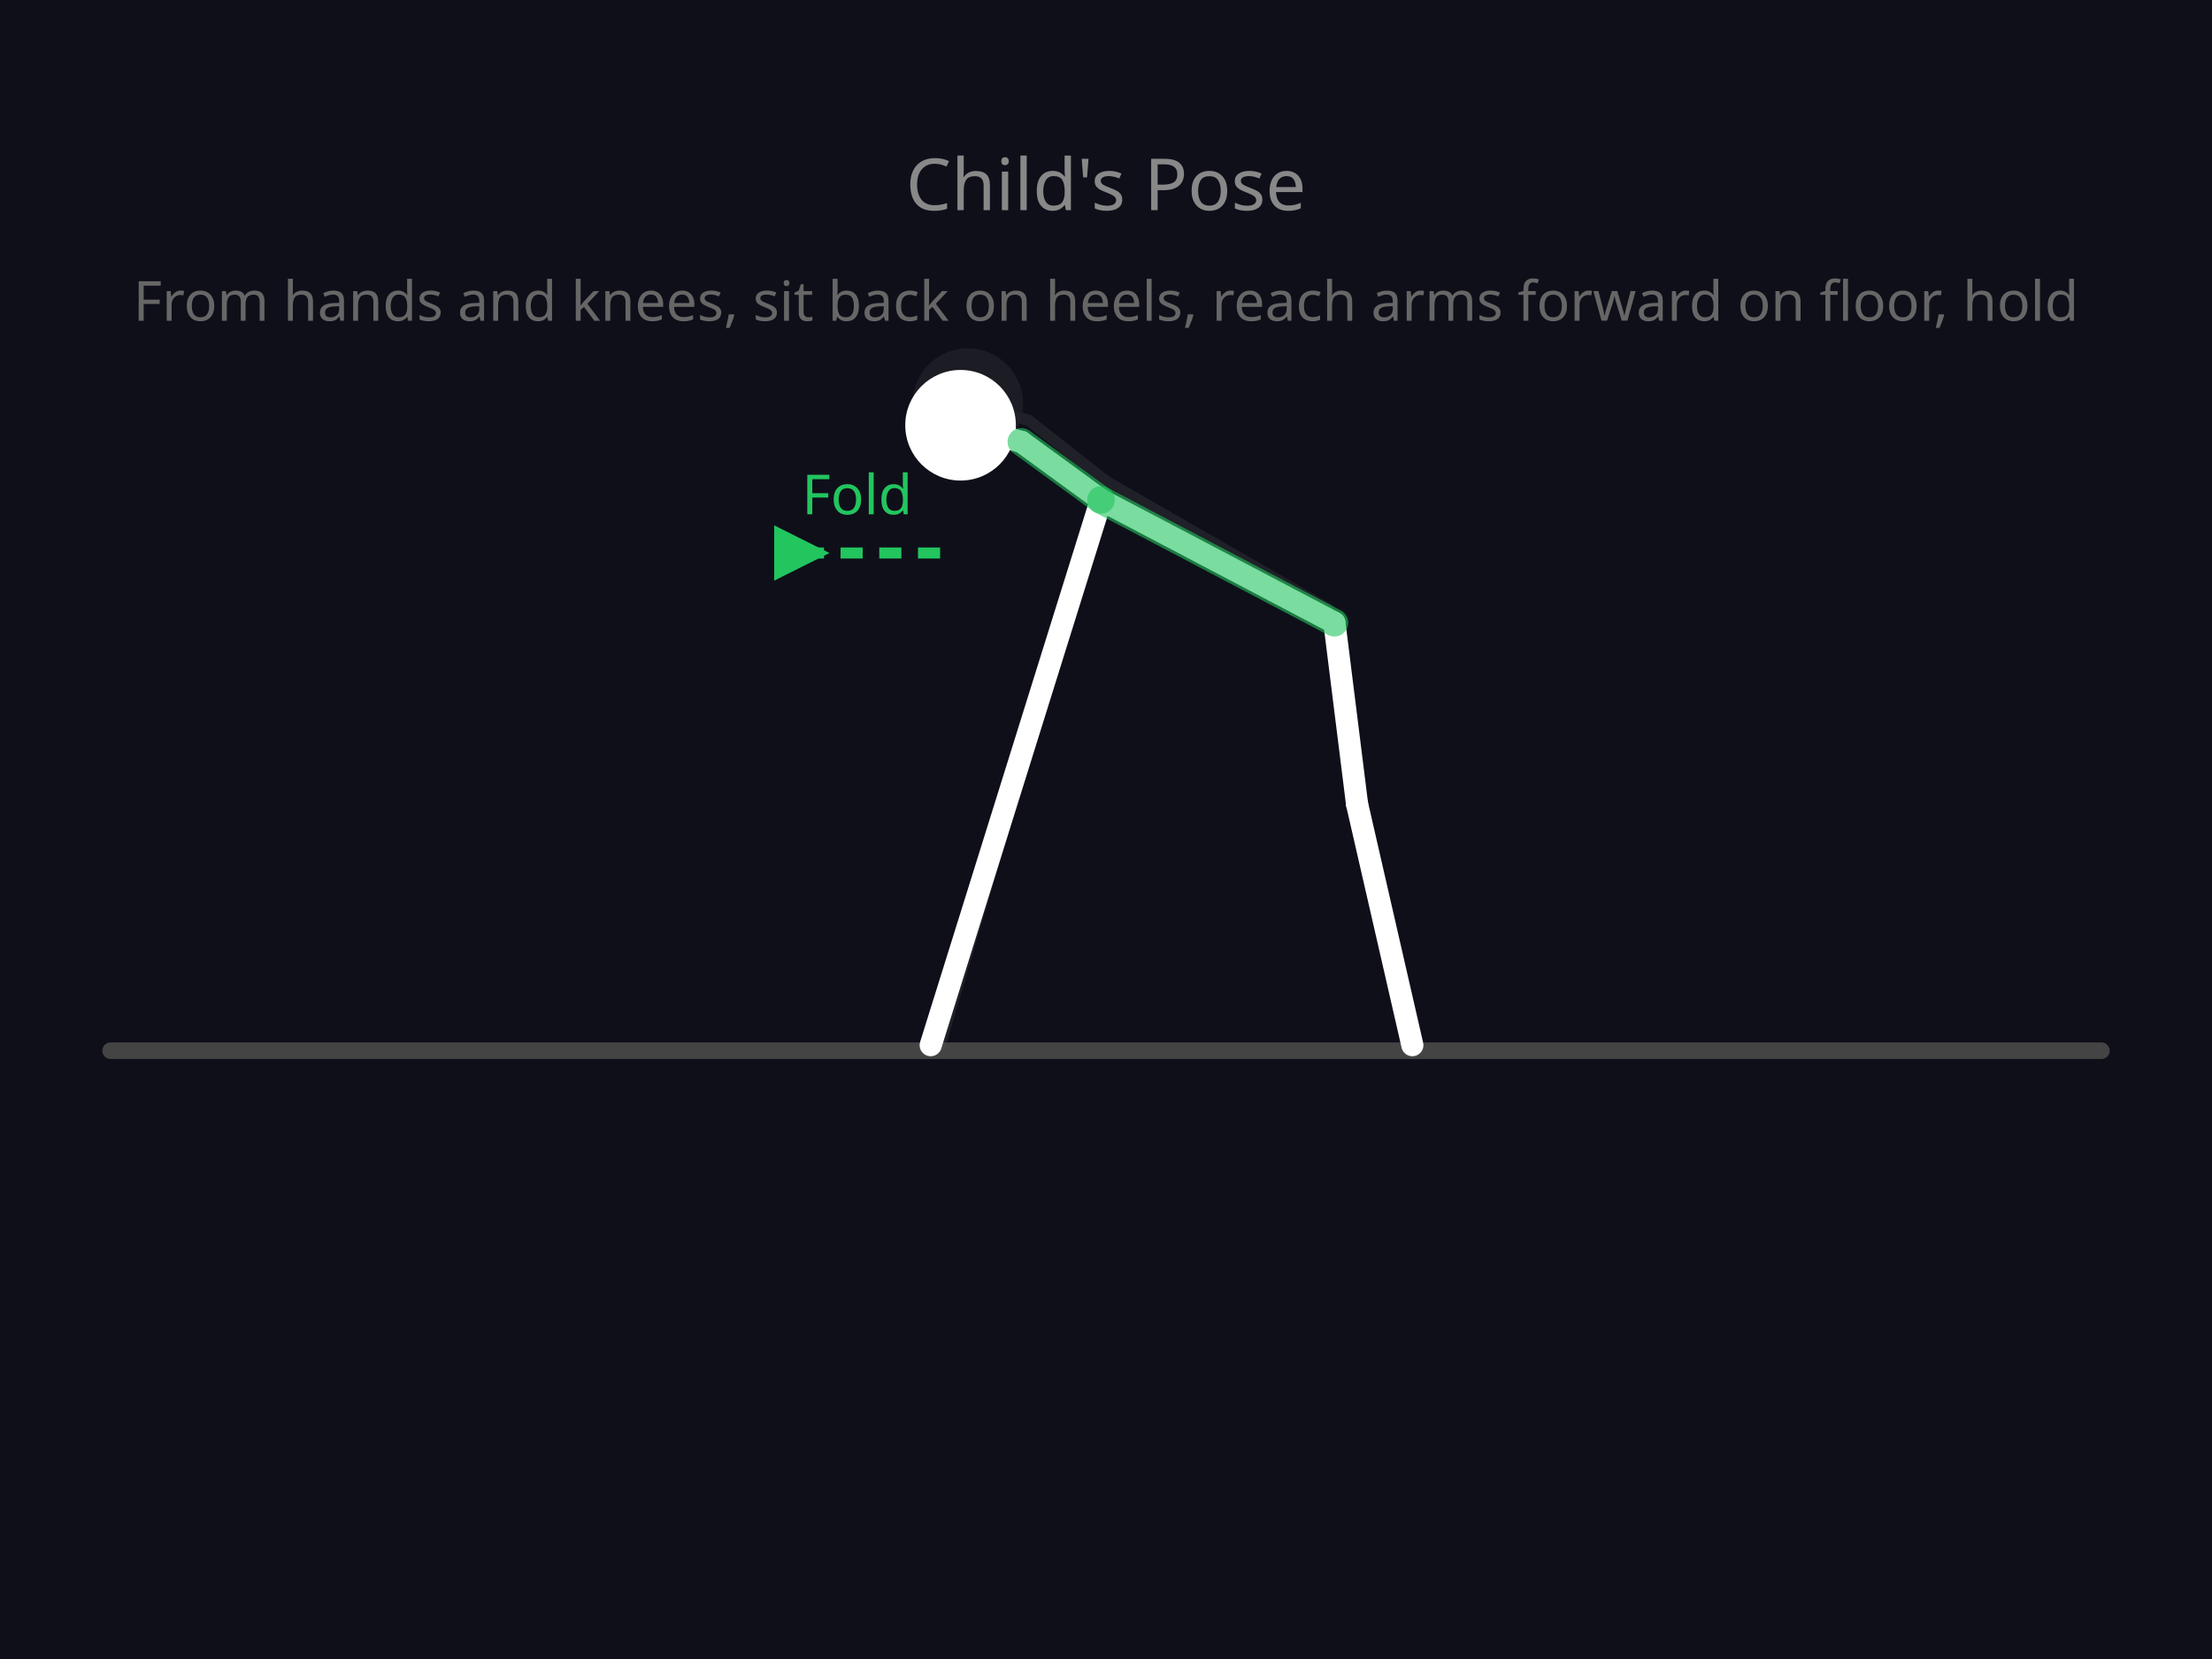
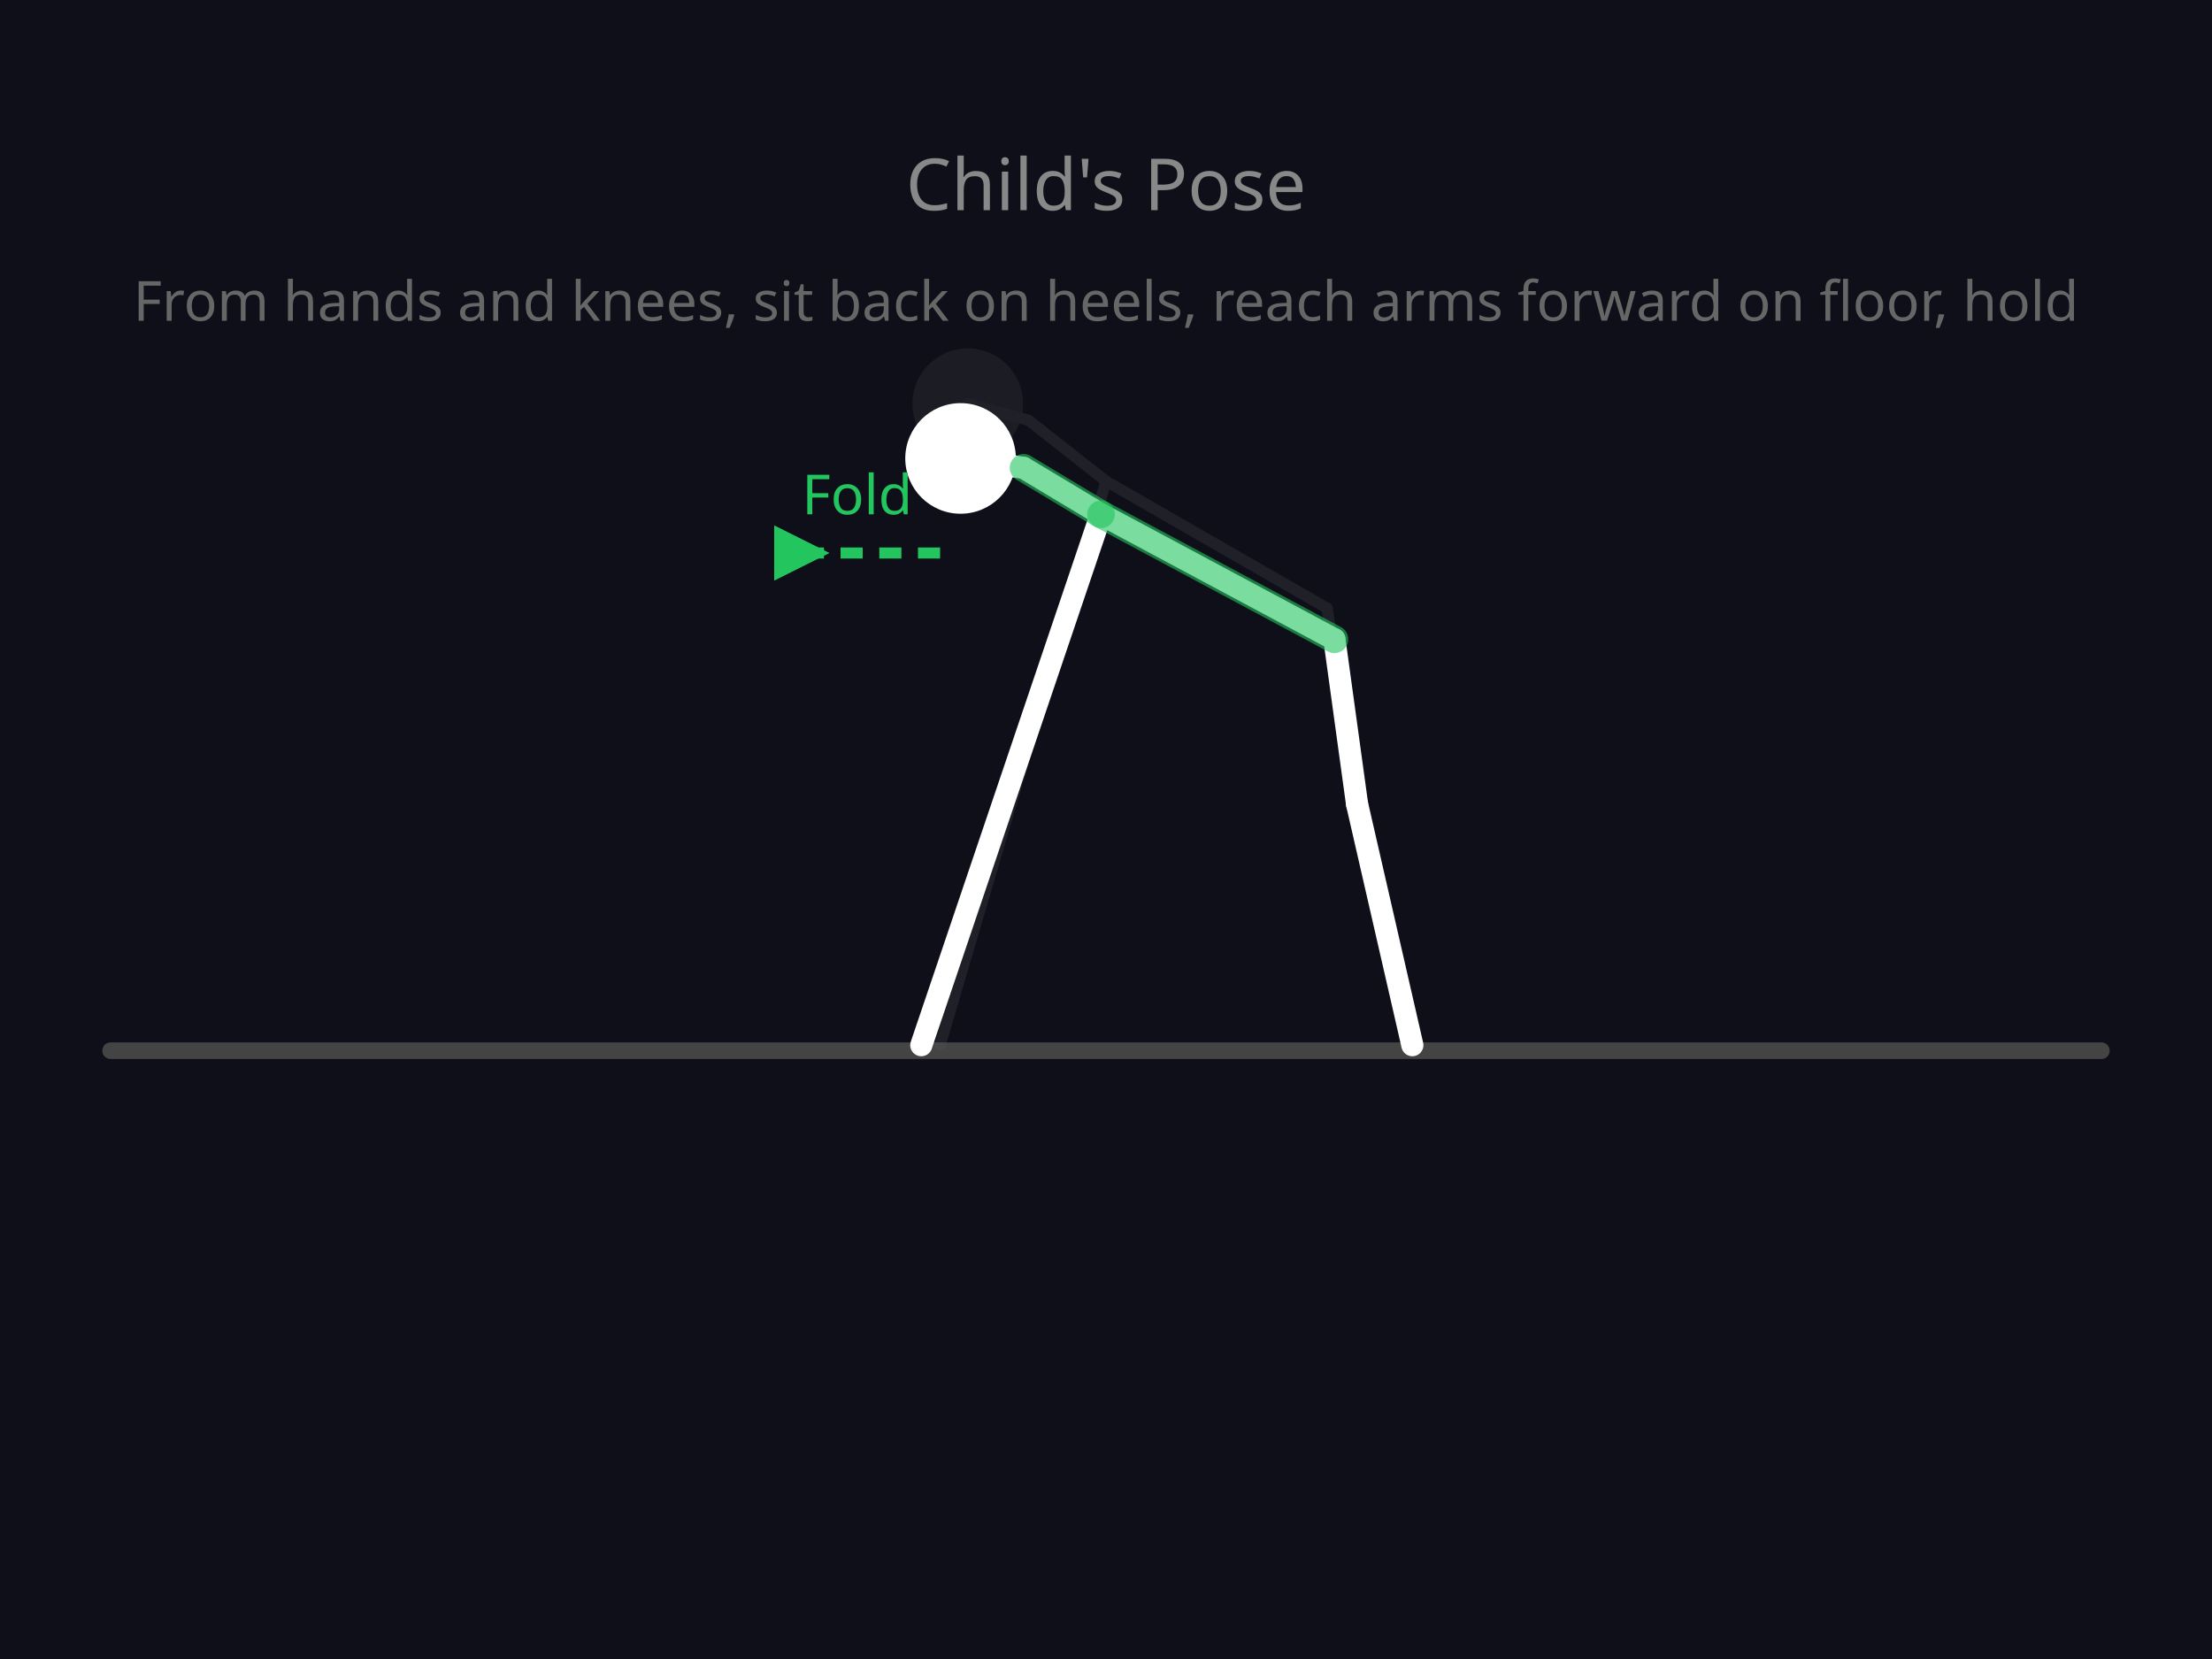
<svg xmlns="http://www.w3.org/2000/svg" viewBox="0 0 400 300">
  <rect width="400" height="300" fill="#0f0f1a" />
  <line x1="20" y1="190" x2="380" y2="190" stroke="#444" stroke-width="3" stroke-linecap="round" />
  <text x="200" y="38" fill="#888" font-size="13" font-family="sans-serif" text-anchor="middle">Child's Pose</text>
  <text x="200" y="58" fill="#666" font-size="10" font-family="sans-serif" text-anchor="middle">From hands and knees, sit back on heels, reach arms forward on floor, hold</text>
  <g stroke="#555" stroke-width="2" fill="none" stroke-linecap="round" stroke-linejoin="round" opacity="0.25">
    <circle cx="175" cy="73" r="10" fill="#444" stroke="none" />
    <line x1="175" y1="73" x2="186" y2="76" />
    <line x1="186" y1="76" x2="200" y2="87" />
    <line x1="200" y1="87" x2="240" y2="110" />
    <line x1="200" y1="87" x2="170" y2="189" />
    <line x1="240" y1="110" x2="245" y2="145" />
    <line x1="245" y1="145" x2="255" y2="189" />
  </g>
  <g stroke="#FFF" stroke-width="4" fill="none" stroke-linecap="round" stroke-linejoin="round">
-     <circle cx="173.7" cy="76.9" r="10" fill="#FFF" stroke="none" />
-     <line x1="173.7" y1="76.9" x2="184.7" y2="79.9" />
-     <line x1="184.7" y1="79.9" x2="199.1" y2="90.4" />
-     <line x1="199.1" y1="90.4" x2="241.3" y2="112.6" />
-     <line x1="199.1" y1="90.4" x2="168.3" y2="189" />
-     <line x1="241.3" y1="112.6" x2="245.4" y2="145.4" />
+     <circle cx="173.7" cy="82.9" r="10" fill="#FFF" stroke="none" />
+     <line x1="173.7" y1="82.9" x2="185.1" y2="84.6" />
+     <line x1="185.1" y1="84.6" x2="199.1" y2="93" />
+     <line x1="199.1" y1="93" x2="241.3" y2="115.6" />
+     <line x1="199.1" y1="93" x2="166.6" y2="189" />
+     <line x1="241.3" y1="115.6" x2="245.4" y2="145.4" />
    <line x1="245.4" y1="145.4" x2="255.4" y2="189" />
-     <line x1="184.7" y1="79.9" x2="199.1" y2="90.4" stroke="#22C55E" stroke-width="5" opacity="0.6" />
-     <line x1="199.1" y1="90.4" x2="241.3" y2="112.6" stroke="#22C55E" stroke-width="5" opacity="0.6" />
+     <line x1="185.1" y1="84.6" x2="199.1" y2="93" stroke="#22C55E" stroke-width="5" opacity="0.6" />
+     <line x1="199.1" y1="93" x2="241.3" y2="115.6" stroke="#22C55E" stroke-width="5" opacity="0.6" />
  </g>
  <line x1="170" y1="100" x2="140" y2="100" stroke="#22C55E" stroke-width="2" stroke-dasharray="4,3" />
  <polygon points="140,95 150,100 140,105" fill="#22C55E" />
  <text x="155" y="93" fill="#22C55E" font-size="10" text-anchor="middle" font-family="sans-serif">Fold</text>
</svg>
